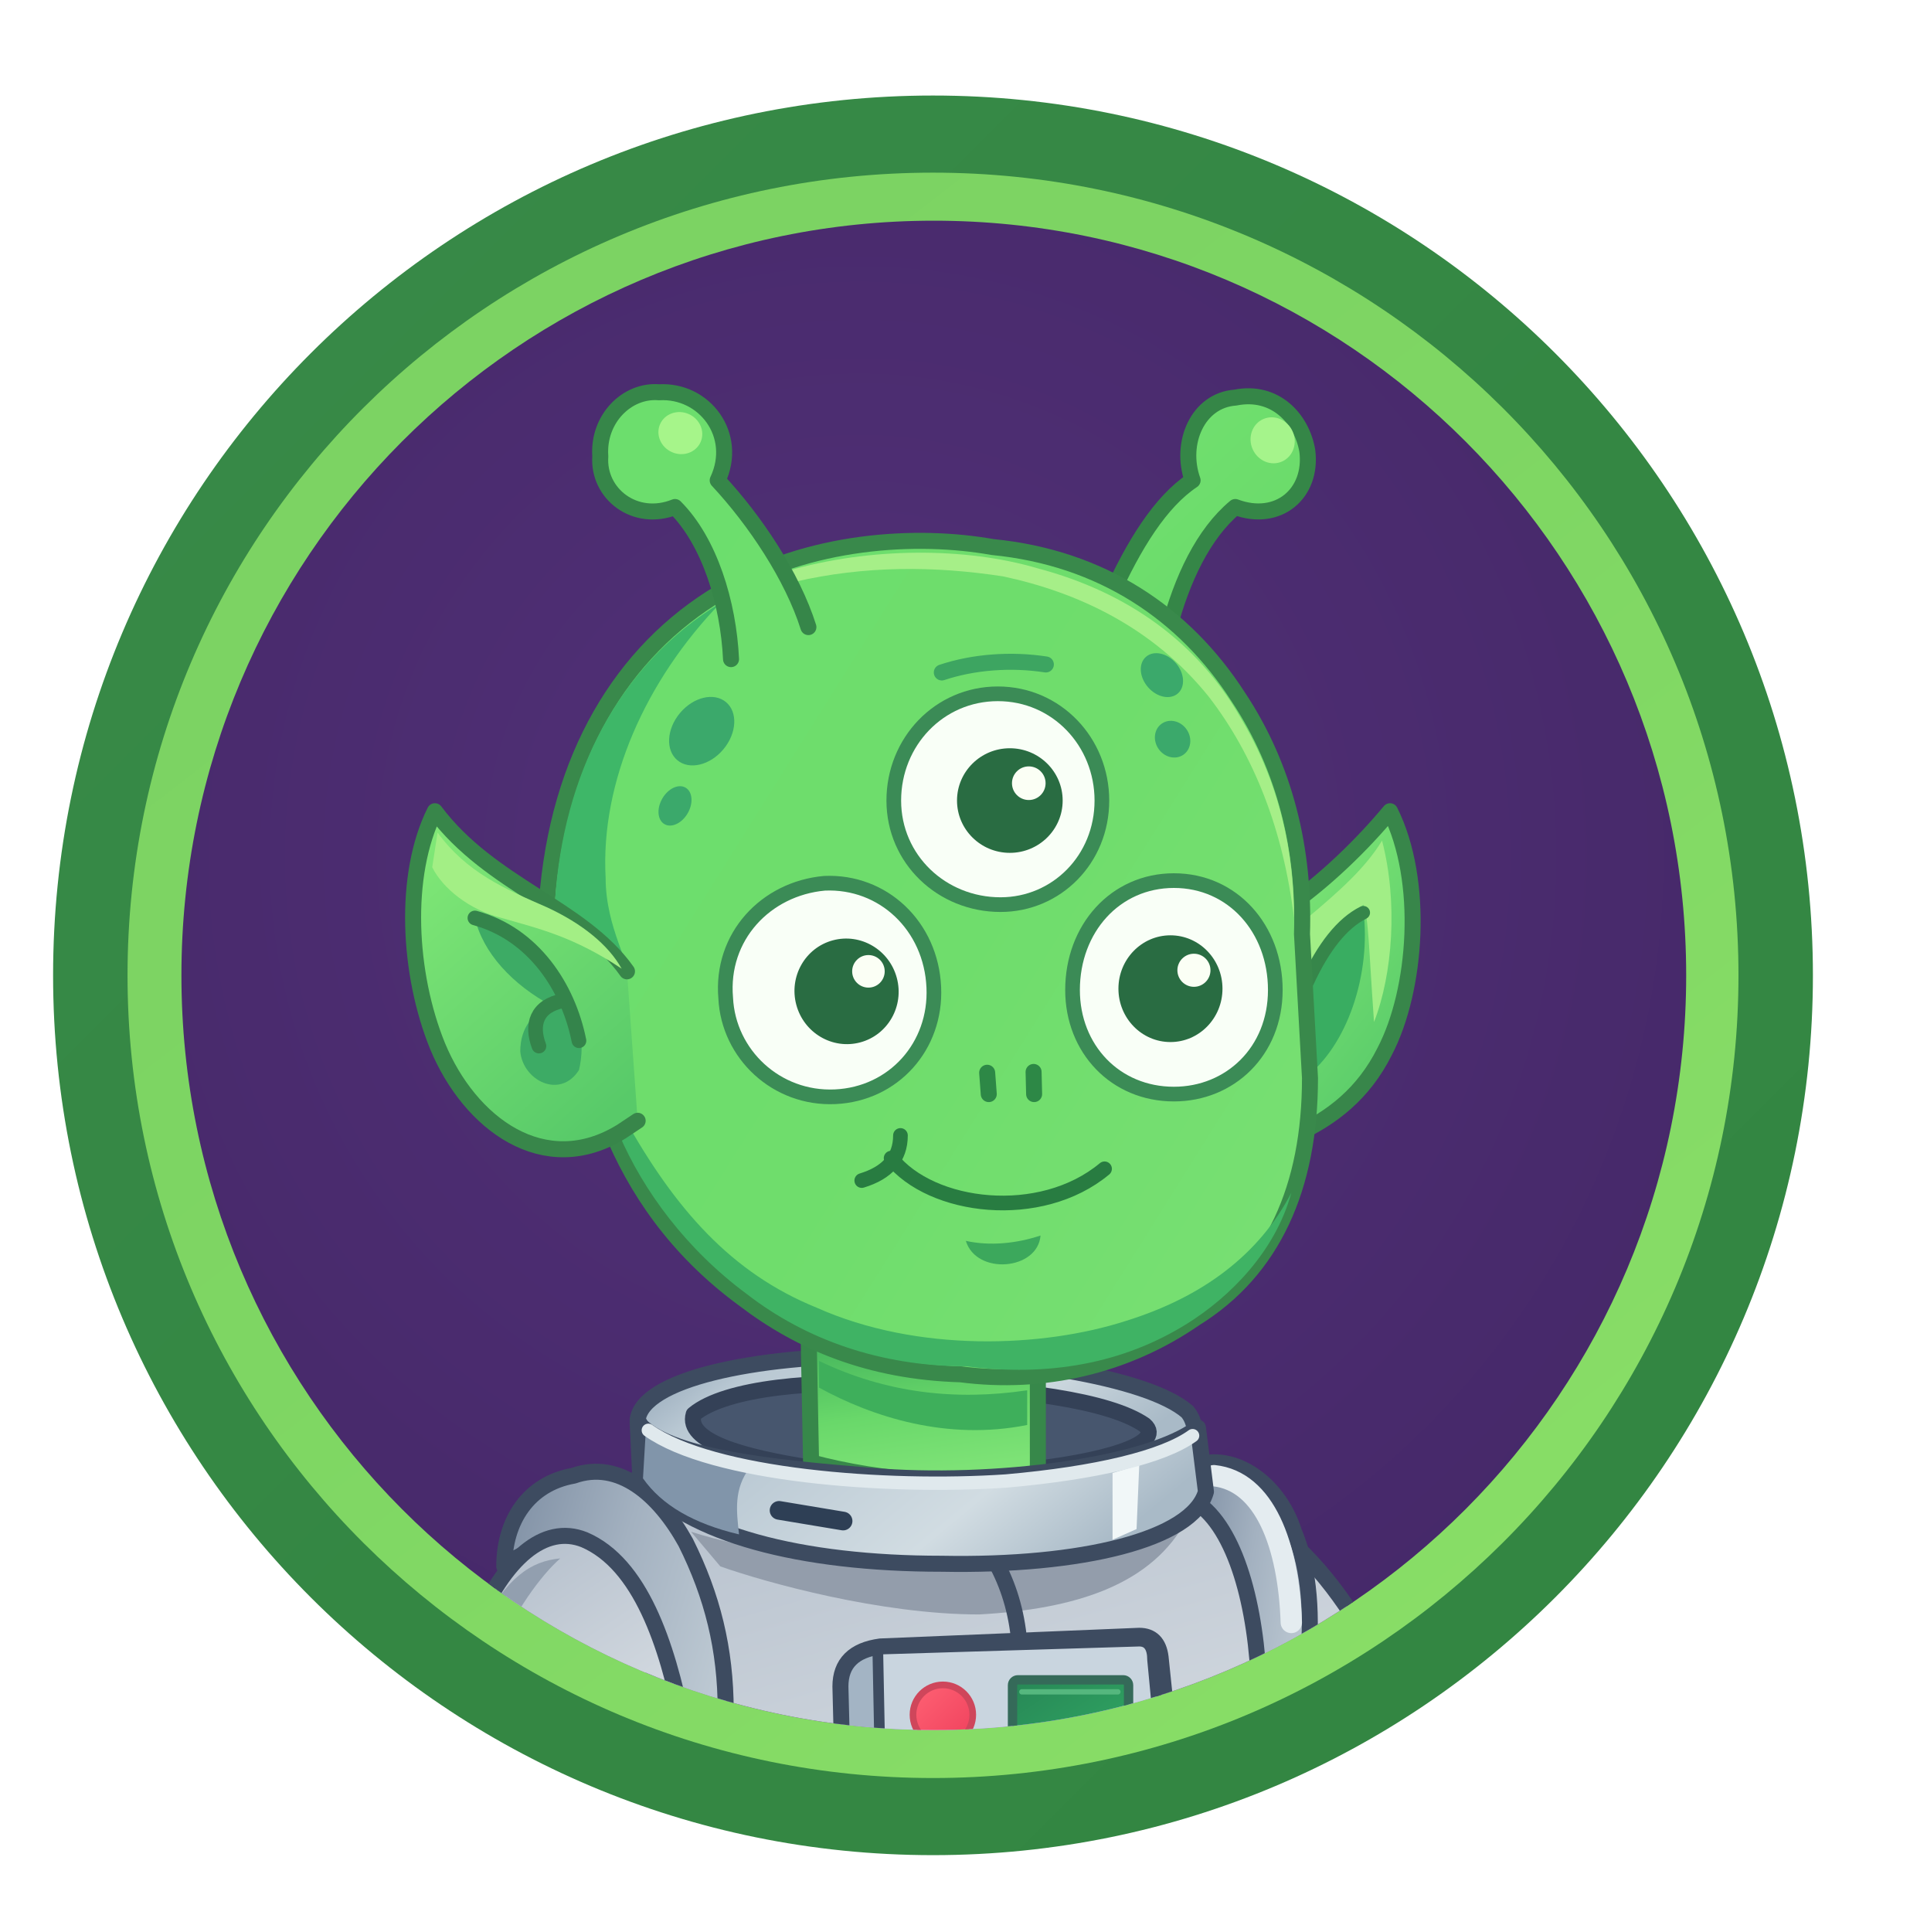
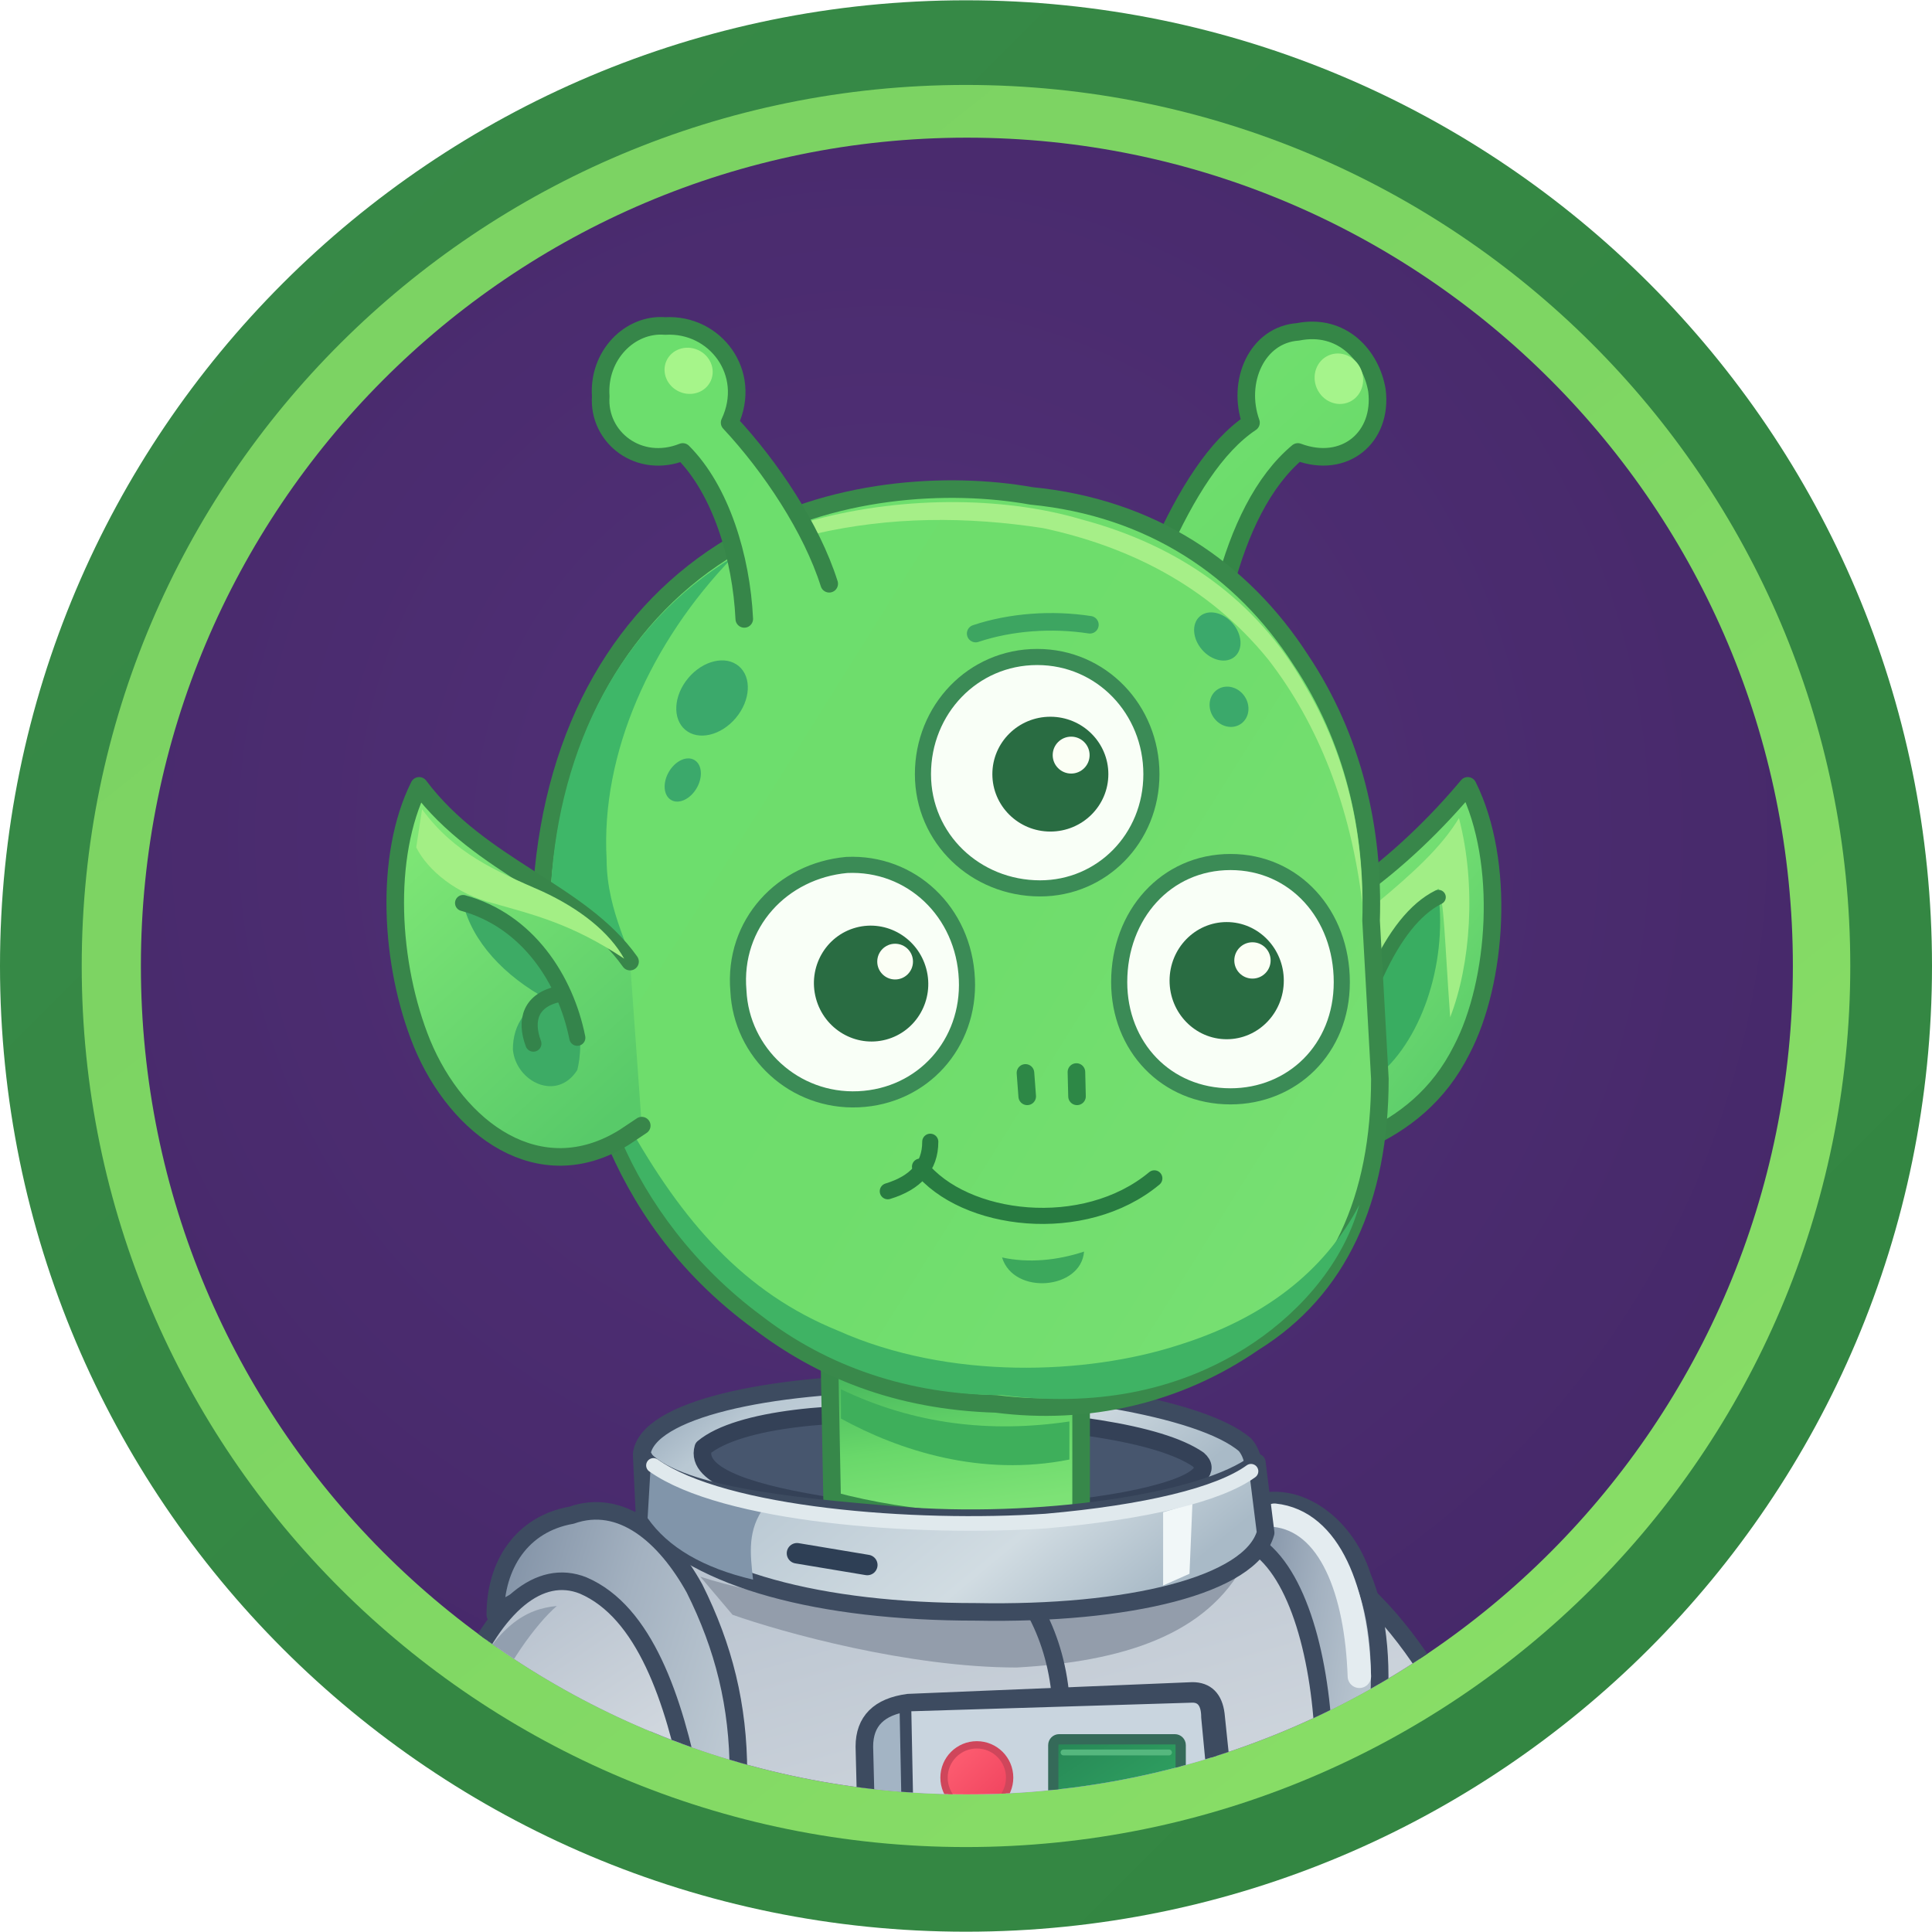
- <svg xmlns="http://www.w3.org/2000/svg" viewBox="0 0 722 724" role="img" aria-labelledby="alien-title alien-description">
+ <svg xmlns="http://www.w3.org/2000/svg" viewBox="19.9 35.7 659.6 659.6" role="img" aria-labelledby="alien-title alien-description">
  <defs>
    <linearGradient id="outer-ring-green" x1="0%" y1="0%" x2="100%" y2="100%">
      <stop offset="0" stop-color="#388a48" />
      <stop offset=".55" stop-color="#348743" />
      <stop offset="1" stop-color="#338642" />
    </linearGradient>
    <linearGradient id="inner-ring-lime" x1="0%" y1="0%" x2="80%" y2="100%">
      <stop offset="0" stop-color="#7bd163" />
      <stop offset=".5" stop-color="#7ed663" />
      <stop offset="1" stop-color="#89de67" />
    </linearGradient>
    <radialGradient id="background-purple" cx="45%" cy="42%" r="72%">
      <stop offset="0" stop-color="#523178" />
      <stop offset="1" stop-color="#442767" />
    </radialGradient>
    <linearGradient id="skin-green" gradientUnits="userSpaceOnUse" x1="205" y1="259" x2="491" y2="438">
      <stop offset="0" stop-color="#6cde6d" />
      <stop offset=".54" stop-color="#6fdd6c" />
      <stop offset="1" stop-color="#77df72" />
    </linearGradient>
    <linearGradient id="ear-green" x1="10%" y1="0%" x2="70%" y2="100%">
      <stop offset="0" stop-color="#82e977" />
      <stop offset="1" stop-color="#58ca69" />
    </linearGradient>
    <linearGradient id="neck-green" x1="0%" y1="0%" x2="20%" y2="100%">
      <stop offset="0" stop-color="#3cac59" />
      <stop offset=".62" stop-color="#69d86a" />
      <stop offset="1" stop-color="#7de276" />
    </linearGradient>
    <linearGradient id="antenna-green" x1="0%" y1="0%" x2="80%" y2="100%">
      <stop offset="0" stop-color="#72e170" />
      <stop offset="1" stop-color="#69d969" />
    </linearGradient>
    <linearGradient id="suit-silver" x1="15%" y1="0%" x2="90%" y2="100%">
      <stop offset="0" stop-color="#b3becb" />
      <stop offset=".55" stop-color="#c7cfd8" />
      <stop offset="1" stop-color="#d6dce2" />
    </linearGradient>
    <linearGradient id="shoulder-silver" x1="0%" y1="30%" x2="100%" y2="65%">
      <stop offset="0" stop-color="#8393a7" />
      <stop offset=".48" stop-color="#a3b1c0" />
      <stop offset="1" stop-color="#bcc8d2" />
    </linearGradient>
    <linearGradient id="collar-silver" x1="0%" y1="0%" x2="100%" y2="30%">
      <stop offset="0" stop-color="#8c9fb2" />
      <stop offset=".22" stop-color="#b9c8d3" />
      <stop offset=".7" stop-color="#d1dce2" />
      <stop offset="1" stop-color="#a9bac7" />
    </linearGradient>
    <linearGradient id="button-red" x1="0%" y1="0%" x2="100%" y2="100%">
      <stop offset="0" stop-color="#ff6274" />
      <stop offset="1" stop-color="#ef405c" />
    </linearGradient>
    <linearGradient id="display-green" x1="0%" y1="0%" x2="100%" y2="100%">
      <stop offset="0" stop-color="#278756" />
      <stop offset="1" stop-color="#31a964" />
    </linearGradient>
    <clipPath id="avatar-clip">
      <ellipse cx="350" cy="365.5" rx="282" ry="282.8" />
    </clipPath>
  </defs>
  <g id="outer-ring">
    <ellipse cx="349.7" cy="365.5" rx="329.8" ry="329.7" fill="url(#outer-ring-green)" />
  </g>
  <g id="inner-ring">
    <ellipse cx="349.7" cy="365.5" rx="301.9" ry="300.8" fill="url(#inner-ring-lime)" />
  </g>
  <g id="avatar-background">
    <ellipse cx="350" cy="365.5" rx="282" ry="282.8" fill="url(#background-purple)" />
  </g>
  <g id="portrait" clip-path="url(#avatar-clip)" stroke-linecap="round" stroke-linejoin="round">
    <g id="shirt" stroke="#3d4b60" stroke-width="6">
      <path id="suit-body" d="M237 555 C263 544 292 541 324 543 L414 546 C444 544 467 556 483 577 C499 591 511 610 522 632 L529 683 L160 683 C167 636 181 593 208 572 Z" fill="url(#suit-silver)" />
      <path id="right-shoulder" d="M446 550 C461 543 479 555 485 574 C491 588 492 607 490 624 L472 639 C472 608 465 577 451 565 Z" fill="url(#shoulder-silver)" />
      <path d="M455 553 C474 555 483 579 484 608" fill="none" stroke="#e4ecf0" stroke-width="8" />
      <path id="left-shoulder" d="M189 587 C189 570 198 556 215 553 C232 547 247 560 257 578 C267 598 272 618 272 641 L252 650 C246 625 237 602 225 590 C213 577 200 578 189 587 Z" fill="url(#shoulder-silver)" />
      <path d="M178 610 C189 584 204 571 219 577 C240 586 250 616 256 646" fill="url(#suit-silver)" />
      <path d="M180 610 C190 591 199 585 210 584 C203 590 192 605 187 619 Z" fill="#929faf" stroke="none" />
      <path id="collar-shadow" d="M259 574 C299 587 391 594 445 569 C432 594 403 603 367 605 C330 605 287 593 270 587 Z" fill="#939dab" stroke="none" />
      <path id="suit-seam" d="M373 585 C378 594 381 604 382 615" fill="none" />
      <g id="chest-panel">
        <path d="M330 617 L427 613 Q434 613 435 621 L440 669 L316 672 L315 632 Q315 619 330 617 Z" fill="#a3b4c4" />
        <path d="M329 618 L427 615 Q432 615 432 622 L436 664 L330 668 Z" fill="#c9d5df" stroke-width="4" />
        <circle cx="353.4" cy="642.6" r="11.2" fill="url(#button-red)" stroke="#cf465b" stroke-width="2.5" />
        <rect x="379.5" y="629.5" width="43.5" height="29" rx="2" fill="url(#display-green)" stroke="#356a59" stroke-width="3.5" />
        <path d="M383 634 L419 634" fill="none" stroke="#55b77e" stroke-width="2" />
      </g>
    </g>
    <g id="collar-back">
      <path d="M239 532 C241 517 282 508 330 508 C378 508 430 516 445 529 C451 536 447 550 442 558 L252 557 Z" fill="url(#collar-silver)" stroke="#3d4b60" stroke-width="6" />
      <path d="M260 530 C272 520 306 517 338 519 C382 520 416 525 429 534 C437 541 413 548 383 551 L304 550 C278 546 257 540 260 530 Z" fill="#47566e" stroke="#344157" stroke-width="6" />
    </g>
    <g id="neck">
      <path d="M303 496 L389 502 L389 552 C365 558 330 555 304 548 Z" fill="url(#neck-green)" stroke="#37884a" stroke-width="6" />
      <path d="M307 510 C332 522 358 525 385 521 L385 534 C355 540 327 531 307 520 Z" fill="#3eaf5b" />
    </g>
    <g id="collar-front" stroke="#3d4b60" stroke-width="6">
      <path d="M239 533 C250 546 289 550 326 553 C373 557 431 549 449 535 L452 559 C447 577 405 587 353 586 C300 586 258 575 240 554 Z" fill="url(#collar-silver)" />
      <path d="M242 537 C251 543 265 547 281 550 C275 558 276 566 277 575 C260 571 248 564 241 554 Z" fill="#8195aa" stroke="none" />
      <path d="M417 552 L427 549 L426 573 L417 577 Z" fill="#f1f7f8" stroke="none" />
      <path d="M243 536 C267 553 332 558 377 555 C411 552 436 546 447 538" fill="none" stroke="#e0e9ed" stroke-width="5" />
      <path d="M292 566 L316 570" fill="none" stroke="#2e3f55" stroke-width="7" />
    </g>
    <g id="antenna-right" fill="url(#antenna-green)" stroke="#358647" stroke-width="6">
      <path d="M416 224 C425 204 435 188 447 180 C442 166 449 150 463 149 C478 146 488 157 490 169 C492 185 479 196 463 190 C451 200 443 217 438 236 Z" />
      <ellipse cx="477" cy="165" rx="8.2" ry="8.7" fill="#a5f48b" stroke="none" transform="rotate(-24 477 165)" />
    </g>
    <g id="ears" stroke="#38864a" stroke-width="6">
      <path id="right-ear" d="M481 341 C497 330 511 316 521 304 C534 330 531 371 519 394 C511 410 499 419 486 425 L473 382 Z" fill="url(#ear-green)" />
      <path d="M490 344 C502 334 512 325 518 315 C524 338 522 365 515 383 C513 355 513 344 511 339 C502 347 495 359 490 372 Z" fill="#a1ee86" stroke="none" />
      <path d="M490 367 C496 354 503 346 511 341 C514 365 505 392 489 404 Z" fill="#39ad61" stroke="none" />
      <path d="M490 368 C496 355 503 346 511 342" fill="none" stroke="#36864a" stroke-width="5" />
    </g>
    <g id="face">
      <path id="head" d="M205 338 C209 284 233 244 270 222 C303 202 344 200 372 205 C413 209 444 230 464 261 C482 288 489 319 488 350 L491 404 C491 445 477 476 448 494 C422 512 391 519 360 515 C326 514 300 503 279 487 C253 468 238 445 229 423 L207 384 Z" fill="url(#skin-green)" stroke="#39894b" stroke-width="6" />
      <path id="head-shadow" d="M270 226 C242 255 225 293 227 329 C227 348 237 362 235 366 L215 354 L208 338 C211 290 232 249 270 226 Z" fill="#3eb768" />
      <path id="jaw-shadow" d="M234 419 C253 453 274 477 306 490 C344 507 391 505 422 495 C451 486 472 470 484 447 C478 469 461 486 445 496 C421 511 393 516 362 512 C330 512 302 502 280 485 C257 468 241 446 232 425 Z" fill="#3fb364" />
      <path id="head-highlight" d="M295 214 C326 205 362 205 389 213 C423 222 449 241 465 269 C480 294 485 320 485 344 C481 311 470 283 453 261 C432 235 404 222 376 216 C350 212 324 212 298 218 Z" fill="#a6ef88" />
    </g>
    <g id="left-ear">
      <path d="M235 364 C218 340 184 332 163 304 C151 328 153 365 164 392 C176 421 204 442 233 424 L239 420" fill="url(#ear-green)" stroke="#38864a" stroke-width="6" />
      <path d="M164 312 C175 327 189 333 205 340 C218 346 228 354 233 363 C215 351 202 348 188 344 C176 341 166 333 162 325 Z" fill="#a3ef85" />
      <path d="M178 344 C196 349 211 363 216 381 C219 389 218 397 217 401 C210 412 196 405 195 394 C195 385 200 379 207 377 C192 369 181 357 178 344 Z" fill="#3dab65" />
      <path d="M178 344 C200 350 213 370 217 390 M211 375 C201 377 199 384 202 392" fill="none" stroke="#34844b" stroke-width="5.5" />
    </g>
    <g id="antenna-left" fill="url(#skin-green)">
      <path d="M274 247 C273 226 266 203 253 190 C238 196 224 185 225 171 C224 157 235 146 247 147 C264 146 277 163 269 180 C283 195 297 216 303 235 L290 257 Z" />
      <path d="M274 247 C273 226 266 203 253 190 C238 196 224 185 225 171 C224 157 235 146 247 147 C264 146 277 163 269 180 C283 195 297 216 303 235" fill="none" stroke="#368649" stroke-width="6" />
      <ellipse cx="255" cy="162.3" rx="8.3" ry="7.8" fill="#a6f58a" transform="rotate(24 255 162.3)" />
    </g>
    <g id="face-markings" fill="#3ba96b">
      <ellipse cx="263" cy="274" rx="10.6" ry="14.2" transform="rotate(40 263 274)" />
      <ellipse cx="253" cy="302" rx="5.5" ry="7.9" transform="rotate(30 253 302)" />
      <ellipse cx="435.5" cy="253" rx="6.9" ry="9.1" transform="rotate(-41 435.5 253)" />
      <ellipse cx="439.5" cy="277" rx="6.4" ry="7.1" transform="rotate(-35 439.5 277)" />
      <path d="M353 252 C365 248 379 247 392 249" fill="none" stroke="#3da561" stroke-width="6" />
    </g>
    <g id="eyes" fill="#f9fff7" stroke="#3b8b56" stroke-width="5.5">
      <path id="top-eye" d="M374 260 C396 260 413 278 413 300 C413 322 396 339 375 339 C353 339 335 322 335 300 C335 278 352 260 374 260 Z" />
      <path id="left-eye" d="M309 331 C331 330 349 347 350 370 C351 392 335 410 313 411 C291 412 273 395 272 374 C270 351 287 333 309 331 Z" />
      <path id="right-eye" d="M440 330 C462 330 478 348 478 371 C478 394 461 410 440 410 C418 410 402 393 402 371 C402 348 418 330 440 330 Z" />
      <g id="pupils" fill="#296c42" stroke="none">
        <ellipse cx="378.5" cy="300" rx="19.8" ry="19.6" />
        <ellipse cx="317.3" cy="371.5" rx="19.5" ry="19.8" transform="rotate(-15 317.3 371.5)" />
        <ellipse cx="438.7" cy="370.5" rx="19.5" ry="20" />
      </g>
      <g id="eye-highlights" fill="#fbfff5" stroke="none">
        <circle cx="385.6" cy="293.5" r="6.3" />
        <circle cx="325.5" cy="364" r="6.1" />
        <circle cx="447.5" cy="363.6" r="6.2" />
      </g>
    </g>
    <g id="nose" fill="none" stroke="#2d8846" stroke-width="6">
      <path d="M370 402 L370.6 410 M387.4 401.7 L387.6 410" />
    </g>
    <g id="mouth" fill="none" stroke="#287c41" stroke-width="5.5">
      <path d="M334 434 C349 453 390 458 414 438" />
      <path d="M337.5 425.5 C337.5 434 332.5 439.5 323 442.4" />
      <path d="M362 465 C371 467 381 466 390 463 C389 476 366 478 362 465 Z" fill="#3ca85c" stroke="none" />
    </g>
  </g>
</svg>
